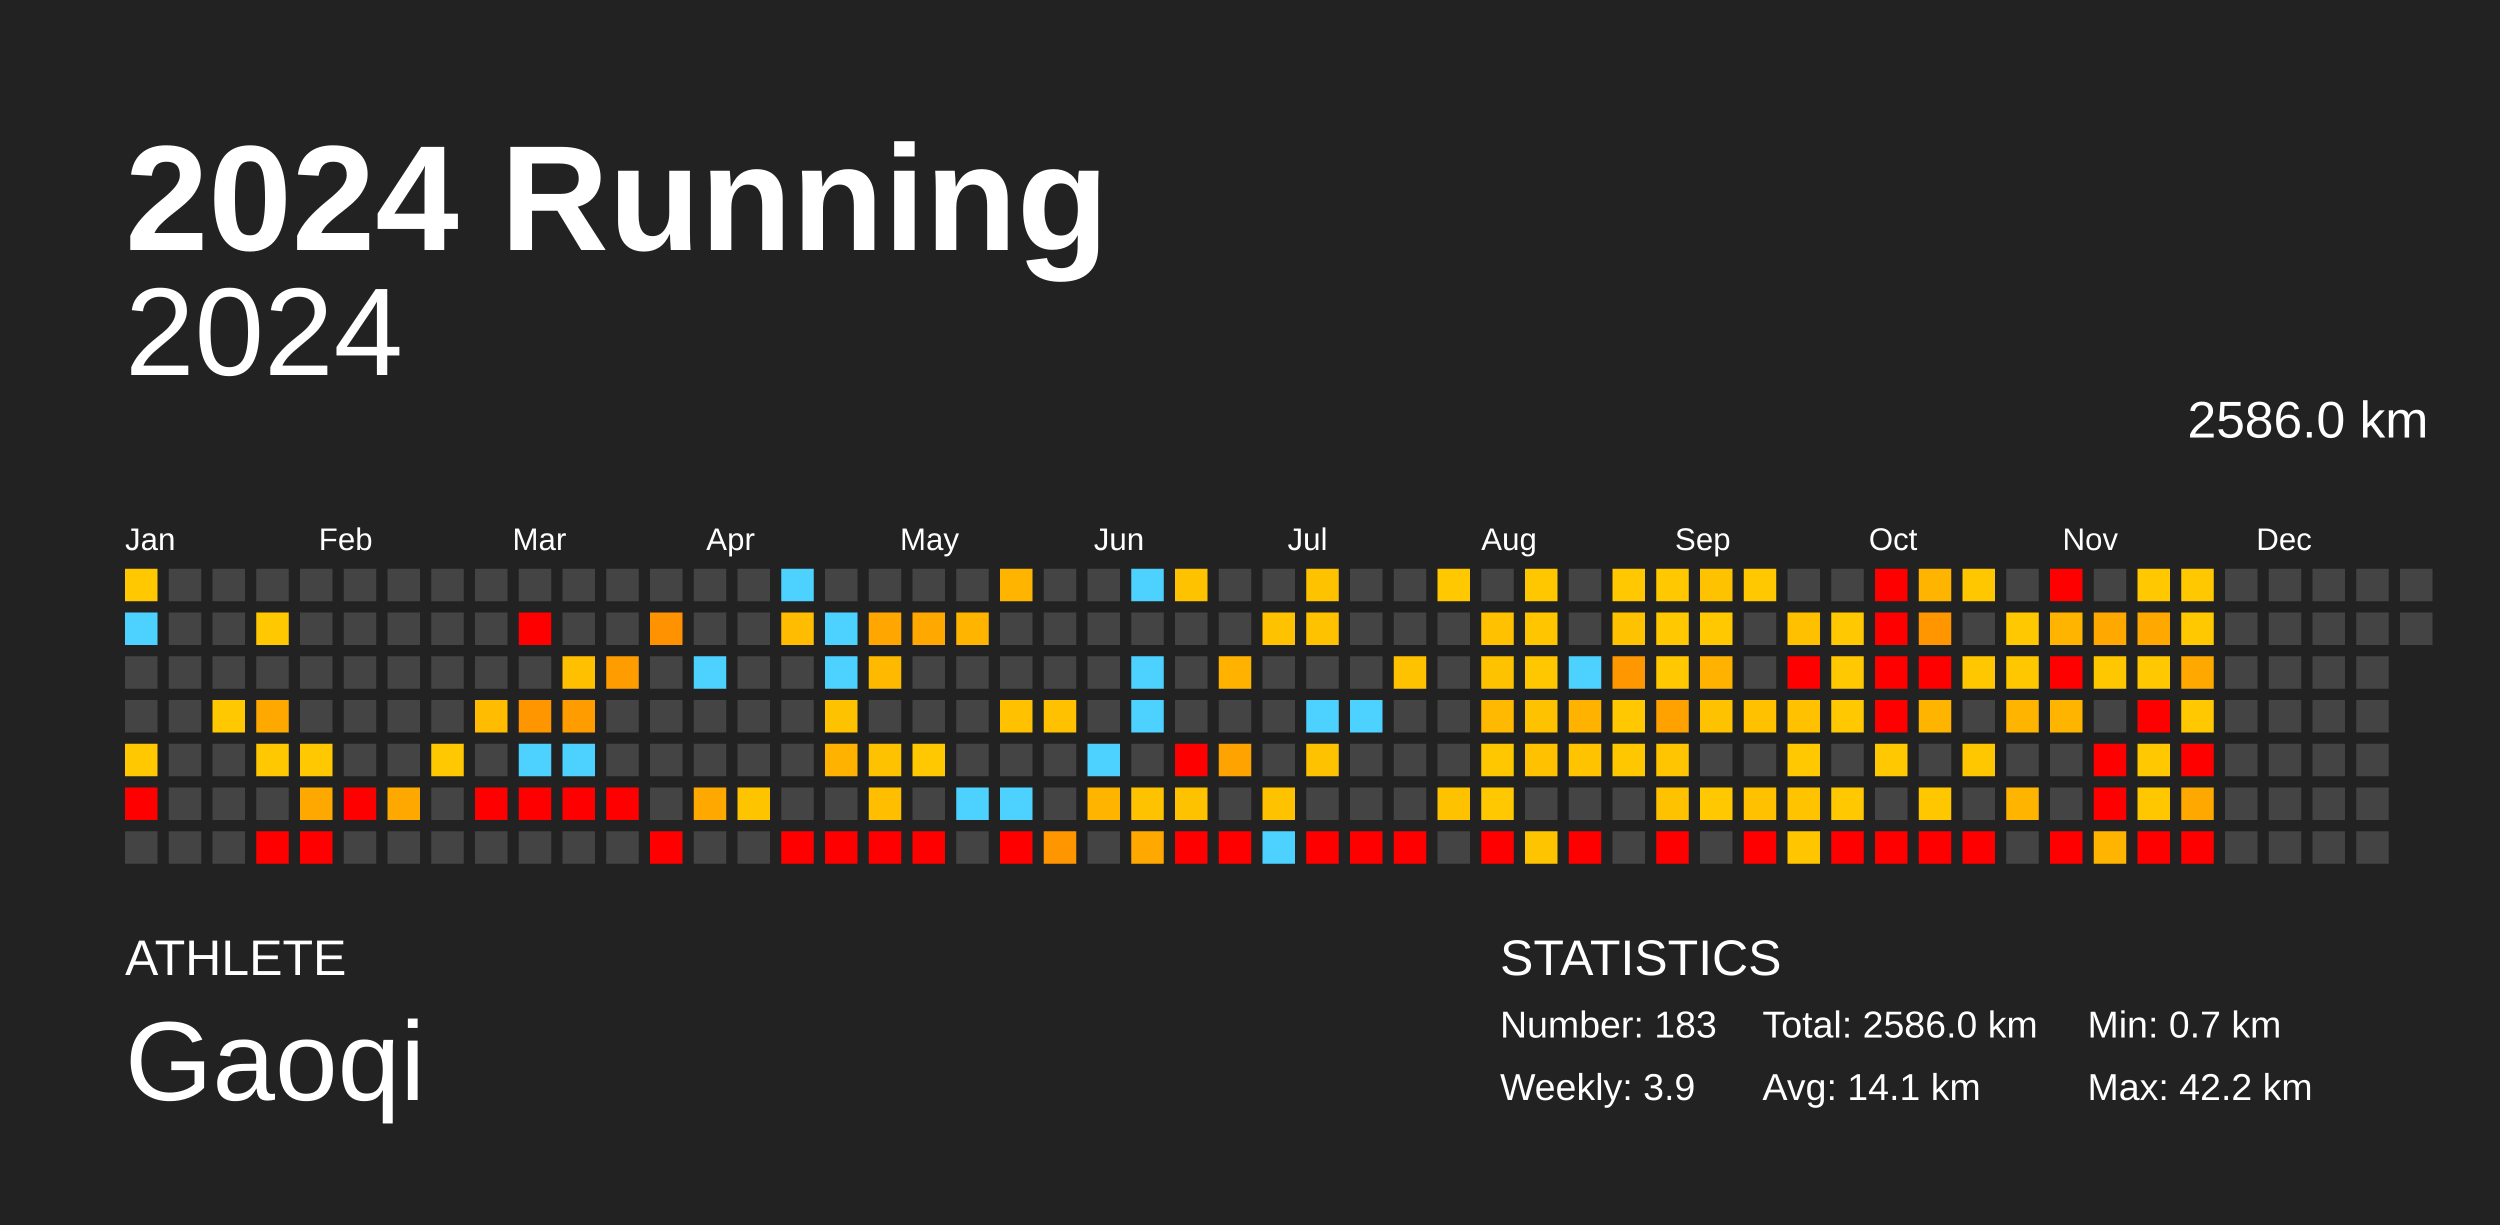
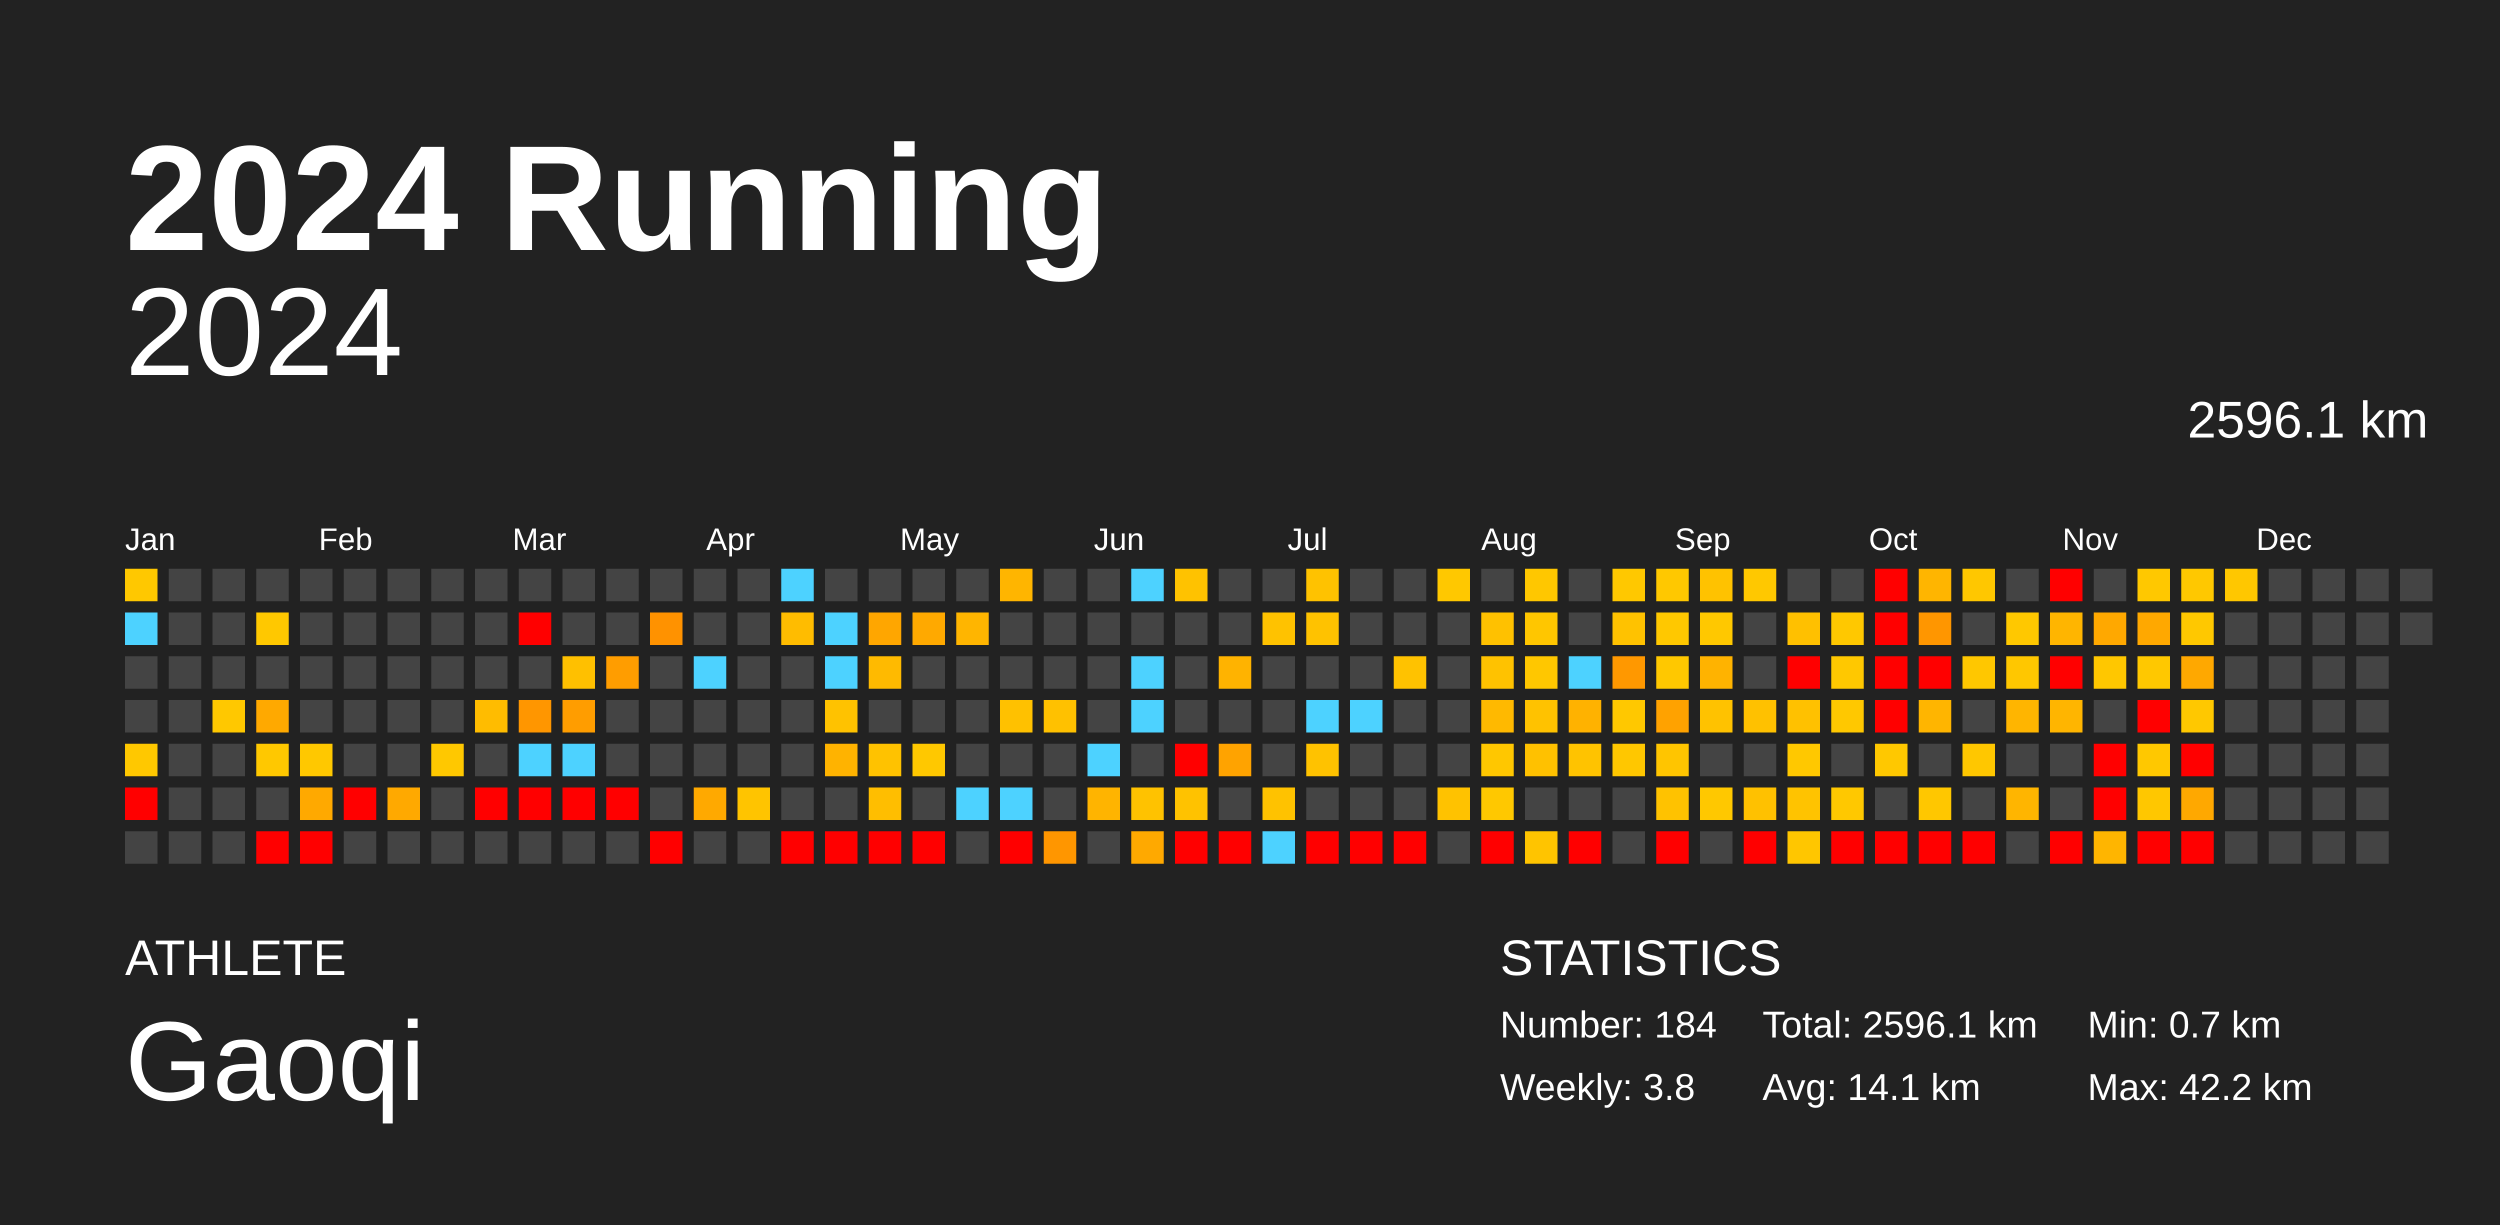
<svg xmlns="http://www.w3.org/2000/svg" baseProfile="full" height="98mm" version="1.1" viewBox="0,0,200,98" width="200mm">
  <defs />
  <rect fill="#222222" height="98" width="200" x="0" y="0" />
  <text fill="#FFFFFF" style="font-size:12px; font-family:Arial; font-weight:bold;" x="10" y="20">2024 Running</text>
  <text fill="#FFFFFF" style="font-size:4px; font-family:Arial" x="10" y="78">ATHLETE</text>
  <text fill="#FFFFFF" style="font-size:9px; font-family:Arial" x="10" y="88">Gaoqi</text>
  <text fill="#FFFFFF" style="font-size:4px; font-family:Arial" x="120" y="78">STATISTICS</text>
-   <text fill="#FFFFFF" style="font-size:3px; font-family:Arial" x="120" y="83">Number: 183</text>
-   <text fill="#FFFFFF" style="font-size:3px; font-family:Arial" x="120" y="88">Weekly: 3.9</text>
-   <text fill="#FFFFFF" style="font-size:3px; font-family:Arial" x="141" y="83">Total: 2586.0 km</text>
+   <text fill="#FFFFFF" style="font-size:3px; font-family:Arial" x="120" y="83">Number: 184</text>
+   <text fill="#FFFFFF" style="font-size:3px; font-family:Arial" x="120" y="88">Weekly: 3.8</text>
+   <text fill="#FFFFFF" style="font-size:3px; font-family:Arial" x="141" y="83">Total: 2596.1 km</text>
  <text fill="#FFFFFF" style="font-size:3px; font-family:Arial" x="141" y="88">Avg: 14.1 km</text>
  <text fill="#FFFFFF" style="font-size:3px; font-family:Arial" x="167" y="83">Min: 0.7 km</text>
  <text fill="#FFFFFF" style="font-size:3px; font-family:Arial" x="167" y="88">Max: 42.2 km</text>
  <text alignment-baseline="hanging" fill="#FFFFFF" style="font-size:10.0px; font-family:Arial;" x="10" y="30">2024</text>
-   <text alignment-baseline="hanging" fill="#FFFFFF" style="font-size:4.125px; font-family:Arial;" x="175" y="35">2586.0 km</text>
+   <text alignment-baseline="hanging" fill="#FFFFFF" style="font-size:4.125px; font-family:Arial;" x="175" y="35">2596.1 km</text>
  <text fill="#FFFFFF" style="font-size:2.5px; font-family:Arial" x="10.0" y="44">Jan</text>
  <text fill="#FFFFFF" style="font-size:2.5px; font-family:Arial" x="25.5" y="44">Feb</text>
  <text fill="#FFFFFF" style="font-size:2.5px; font-family:Arial" x="41.0" y="44">Mar</text>
  <text fill="#FFFFFF" style="font-size:2.5px; font-family:Arial" x="56.5" y="44">Apr</text>
  <text fill="#FFFFFF" style="font-size:2.5px; font-family:Arial" x="72.0" y="44">May</text>
  <text fill="#FFFFFF" style="font-size:2.5px; font-family:Arial" x="87.5" y="44">Jun</text>
  <text fill="#FFFFFF" style="font-size:2.5px; font-family:Arial" x="103.0" y="44">Jul</text>
  <text fill="#FFFFFF" style="font-size:2.5px; font-family:Arial" x="118.5" y="44">Aug</text>
  <text fill="#FFFFFF" style="font-size:2.5px; font-family:Arial" x="134.0" y="44">Sep</text>
  <text fill="#FFFFFF" style="font-size:2.5px; font-family:Arial" x="149.5" y="44">Oct</text>
  <text fill="#FFFFFF" style="font-size:2.5px; font-family:Arial" x="165.0" y="44">Nov</text>
  <text fill="#FFFFFF" style="font-size:2.5px; font-family:Arial" x="180.5" y="44">Dec</text>
  <rect fill="#ffc800" height="2.6" width="2.6" x="10.0" y="45.5" />
  <rect fill="#4dd2ff" height="2.6" width="2.6" x="10.0" y="49.0" />
  <rect fill="#444444" height="2.6" width="2.6" x="10.0" y="52.5" />
  <rect fill="#444444" height="2.6" width="2.6" x="10.0" y="56.0" />
  <rect fill="#ffc800" height="2.6" width="2.6" x="10.0" y="59.5" />
  <rect fill="red" height="2.6" width="2.6" x="10.0" y="63.0" />
  <rect fill="#444444" height="2.6" width="2.6" x="10.0" y="66.5" />
  <rect fill="#444444" height="2.6" width="2.6" x="13.5" y="45.5" />
  <rect fill="#444444" height="2.6" width="2.6" x="13.5" y="49.0" />
  <rect fill="#444444" height="2.6" width="2.6" x="13.5" y="52.5" />
  <rect fill="#444444" height="2.6" width="2.6" x="13.5" y="56.0" />
  <rect fill="#444444" height="2.6" width="2.6" x="13.5" y="59.5" />
  <rect fill="#444444" height="2.6" width="2.6" x="13.5" y="63.0" />
  <rect fill="#444444" height="2.6" width="2.6" x="13.5" y="66.5" />
  <rect fill="#444444" height="2.6" width="2.6" x="17.0" y="45.5" />
  <rect fill="#444444" height="2.6" width="2.6" x="17.0" y="49.0" />
  <rect fill="#444444" height="2.6" width="2.6" x="17.0" y="52.5" />
  <rect fill="#ffc800" height="2.6" width="2.6" x="17.0" y="56.0" />
  <rect fill="#444444" height="2.6" width="2.6" x="17.0" y="59.5" />
  <rect fill="#444444" height="2.6" width="2.6" x="17.0" y="63.0" />
  <rect fill="#444444" height="2.6" width="2.6" x="17.0" y="66.5" />
  <rect fill="#444444" height="2.6" width="2.6" x="20.5" y="45.5" />
  <rect fill="#ffc800" height="2.6" width="2.6" x="20.5" y="49.0" />
  <rect fill="#444444" height="2.6" width="2.6" x="20.5" y="52.5" />
  <rect fill="#ffa900" height="2.6" width="2.6" x="20.5" y="56.0" />
  <rect fill="#ffc800" height="2.6" width="2.6" x="20.5" y="59.5" />
  <rect fill="#444444" height="2.6" width="2.6" x="20.5" y="63.0" />
  <rect fill="red" height="2.6" width="2.6" x="20.5" y="66.5" />
  <rect fill="#444444" height="2.6" width="2.6" x="24.0" y="45.5" />
  <rect fill="#444444" height="2.6" width="2.6" x="24.0" y="49.0" />
  <rect fill="#444444" height="2.6" width="2.6" x="24.0" y="52.5" />
  <rect fill="#444444" height="2.6" width="2.6" x="24.0" y="56.0" />
  <rect fill="#ffc800" height="2.6" width="2.6" x="24.0" y="59.5" />
  <rect fill="#ffa900" height="2.6" width="2.6" x="24.0" y="63.0" />
  <rect fill="red" height="2.6" width="2.6" x="24.0" y="66.5" />
  <rect fill="#444444" height="2.6" width="2.6" x="27.5" y="45.5" />
  <rect fill="#444444" height="2.6" width="2.6" x="27.5" y="49.0" />
  <rect fill="#444444" height="2.6" width="2.6" x="27.5" y="52.5" />
  <rect fill="#444444" height="2.6" width="2.6" x="27.5" y="56.0" />
  <rect fill="#444444" height="2.6" width="2.6" x="27.5" y="59.5" />
  <rect fill="red" height="2.6" width="2.6" x="27.5" y="63.0" />
  <rect fill="#444444" height="2.6" width="2.6" x="27.5" y="66.5" />
  <rect fill="#444444" height="2.6" width="2.6" x="31.0" y="45.5" />
  <rect fill="#444444" height="2.6" width="2.6" x="31.0" y="49.0" />
  <rect fill="#444444" height="2.6" width="2.6" x="31.0" y="52.5" />
  <rect fill="#444444" height="2.6" width="2.6" x="31.0" y="56.0" />
  <rect fill="#444444" height="2.6" width="2.6" x="31.0" y="59.5" />
  <rect fill="#ffa900" height="2.6" width="2.6" x="31.0" y="63.0" />
  <rect fill="#444444" height="2.6" width="2.6" x="31.0" y="66.5" />
  <rect fill="#444444" height="2.6" width="2.6" x="34.5" y="45.5" />
  <rect fill="#444444" height="2.6" width="2.6" x="34.5" y="49.0" />
  <rect fill="#444444" height="2.6" width="2.6" x="34.5" y="52.5" />
  <rect fill="#444444" height="2.6" width="2.6" x="34.5" y="56.0" />
  <rect fill="#ffc800" height="2.6" width="2.6" x="34.5" y="59.5" />
  <rect fill="#444444" height="2.6" width="2.6" x="34.5" y="63.0" />
  <rect fill="#444444" height="2.6" width="2.6" x="34.5" y="66.5" />
  <rect fill="#444444" height="2.6" width="2.6" x="38.0" y="45.5" />
  <rect fill="#444444" height="2.6" width="2.6" x="38.0" y="49.0" />
  <rect fill="#444444" height="2.6" width="2.6" x="38.0" y="52.5" />
  <rect fill="#ffbc00" height="2.6" width="2.6" x="38.0" y="56.0" />
  <rect fill="#444444" height="2.6" width="2.6" x="38.0" y="59.5" />
  <rect fill="red" height="2.6" width="2.6" x="38.0" y="63.0" />
  <rect fill="#444444" height="2.6" width="2.6" x="38.0" y="66.5" />
  <rect fill="#444444" height="2.6" width="2.6" x="41.5" y="45.5" />
  <rect fill="red" height="2.6" width="2.6" x="41.5" y="49.0" />
  <rect fill="#444444" height="2.6" width="2.6" x="41.5" y="52.5" />
  <rect fill="#ff9600" height="2.6" width="2.6" x="41.5" y="56.0" />
  <rect fill="#4dd2ff" height="2.6" width="2.6" x="41.5" y="59.5" />
  <rect fill="red" height="2.6" width="2.6" x="41.5" y="63.0" />
  <rect fill="#444444" height="2.6" width="2.6" x="41.5" y="66.5" />
  <rect fill="#444444" height="2.6" width="2.6" x="45.0" y="45.5" />
  <rect fill="#444444" height="2.6" width="2.6" x="45.0" y="49.0" />
  <rect fill="#ffc000" height="2.6" width="2.6" x="45.0" y="52.5" />
  <rect fill="#ff9d00" height="2.6" width="2.6" x="45.0" y="56.0" />
  <rect fill="#4dd2ff" height="2.6" width="2.6" x="45.0" y="59.5" />
  <rect fill="red" height="2.6" width="2.6" x="45.0" y="63.0" />
  <rect fill="#444444" height="2.6" width="2.6" x="45.0" y="66.5" />
  <rect fill="#444444" height="2.6" width="2.6" x="48.5" y="45.5" />
  <rect fill="#444444" height="2.6" width="2.6" x="48.5" y="49.0" />
  <rect fill="#ff9d00" height="2.6" width="2.6" x="48.5" y="52.5" />
  <rect fill="#444444" height="2.6" width="2.6" x="48.5" y="56.0" />
  <rect fill="#444444" height="2.6" width="2.6" x="48.5" y="59.5" />
  <rect fill="red" height="2.6" width="2.6" x="48.5" y="63.0" />
  <rect fill="#444444" height="2.6" width="2.6" x="48.5" y="66.5" />
  <rect fill="#444444" height="2.6" width="2.6" x="52.0" y="45.5" />
  <rect fill="#ff9200" height="2.6" width="2.6" x="52.0" y="49.0" />
  <rect fill="#444444" height="2.6" width="2.6" x="52.0" y="52.5" />
  <rect fill="#444444" height="2.6" width="2.6" x="52.0" y="56.0" />
  <rect fill="#444444" height="2.6" width="2.6" x="52.0" y="59.5" />
  <rect fill="#444444" height="2.6" width="2.6" x="52.0" y="63.0" />
  <rect fill="red" height="2.6" width="2.6" x="52.0" y="66.5" />
  <rect fill="#444444" height="2.6" width="2.6" x="55.5" y="45.5" />
  <rect fill="#444444" height="2.6" width="2.6" x="55.5" y="49.0" />
  <rect fill="#4dd2ff" height="2.6" width="2.6" x="55.5" y="52.5" />
  <rect fill="#444444" height="2.6" width="2.6" x="55.5" y="56.0" />
  <rect fill="#444444" height="2.6" width="2.6" x="55.5" y="59.5" />
  <rect fill="#ffa900" height="2.6" width="2.6" x="55.5" y="63.0" />
  <rect fill="#444444" height="2.6" width="2.6" x="55.5" y="66.5" />
  <rect fill="#444444" height="2.6" width="2.6" x="59.0" y="45.5" />
  <rect fill="#444444" height="2.6" width="2.6" x="59.0" y="49.0" />
  <rect fill="#444444" height="2.6" width="2.6" x="59.0" y="52.5" />
  <rect fill="#444444" height="2.6" width="2.6" x="59.0" y="56.0" />
  <rect fill="#444444" height="2.6" width="2.6" x="59.0" y="59.5" />
  <rect fill="#ffc400" height="2.6" width="2.6" x="59.0" y="63.0" />
  <rect fill="#444444" height="2.6" width="2.6" x="59.0" y="66.5" />
  <rect fill="#4dd2ff" height="2.6" width="2.6" x="62.5" y="45.5" />
  <rect fill="#ffbc00" height="2.6" width="2.6" x="62.5" y="49.0" />
  <rect fill="#444444" height="2.6" width="2.6" x="62.5" y="52.5" />
  <rect fill="#444444" height="2.6" width="2.6" x="62.5" y="56.0" />
  <rect fill="#444444" height="2.6" width="2.6" x="62.5" y="59.5" />
  <rect fill="#444444" height="2.6" width="2.6" x="62.5" y="63.0" />
  <rect fill="red" height="2.6" width="2.6" x="62.5" y="66.5" />
  <rect fill="#444444" height="2.6" width="2.6" x="66.0" y="45.5" />
  <rect fill="#4dd2ff" height="2.6" width="2.6" x="66.0" y="49.0" />
  <rect fill="#4dd2ff" height="2.6" width="2.6" x="66.0" y="52.5" />
  <rect fill="#ffc200" height="2.6" width="2.6" x="66.0" y="56.0" />
  <rect fill="#ffb300" height="2.6" width="2.6" x="66.0" y="59.5" />
  <rect fill="#444444" height="2.6" width="2.6" x="66.0" y="63.0" />
  <rect fill="red" height="2.6" width="2.6" x="66.0" y="66.5" />
  <rect fill="#444444" height="2.6" width="2.6" x="69.5" y="45.5" />
  <rect fill="#ffa600" height="2.6" width="2.6" x="69.5" y="49.0" />
  <rect fill="#ffba00" height="2.6" width="2.6" x="69.5" y="52.5" />
  <rect fill="#444444" height="2.6" width="2.6" x="69.5" y="56.0" />
  <rect fill="#ffc200" height="2.6" width="2.6" x="69.5" y="59.5" />
  <rect fill="#ffbe00" height="2.6" width="2.6" x="69.5" y="63.0" />
  <rect fill="red" height="2.6" width="2.6" x="69.5" y="66.5" />
  <rect fill="#444444" height="2.6" width="2.6" x="73.0" y="45.5" />
  <rect fill="#ffa900" height="2.6" width="2.6" x="73.0" y="49.0" />
  <rect fill="#444444" height="2.6" width="2.6" x="73.0" y="52.5" />
  <rect fill="#444444" height="2.6" width="2.6" x="73.0" y="56.0" />
  <rect fill="#ffc800" height="2.6" width="2.6" x="73.0" y="59.5" />
  <rect fill="#444444" height="2.6" width="2.6" x="73.0" y="63.0" />
  <rect fill="red" height="2.6" width="2.6" x="73.0" y="66.5" />
  <rect fill="#444444" height="2.6" width="2.6" x="76.5" y="45.5" />
  <rect fill="#ffb500" height="2.6" width="2.6" x="76.5" y="49.0" />
  <rect fill="#444444" height="2.6" width="2.6" x="76.5" y="52.5" />
  <rect fill="#444444" height="2.6" width="2.6" x="76.5" y="56.0" />
  <rect fill="#444444" height="2.6" width="2.6" x="76.5" y="59.5" />
  <rect fill="#4dd2ff" height="2.6" width="2.6" x="76.5" y="63.0" />
  <rect fill="#444444" height="2.6" width="2.6" x="76.5" y="66.5" />
  <rect fill="#ffb500" height="2.6" width="2.6" x="80.0" y="45.5" />
  <rect fill="#444444" height="2.6" width="2.6" x="80.0" y="49.0" />
  <rect fill="#444444" height="2.6" width="2.6" x="80.0" y="52.5" />
  <rect fill="#ffc100" height="2.6" width="2.6" x="80.0" y="56.0" />
  <rect fill="#444444" height="2.6" width="2.6" x="80.0" y="59.5" />
  <rect fill="#4dd2ff" height="2.6" width="2.6" x="80.0" y="63.0" />
  <rect fill="red" height="2.6" width="2.6" x="80.0" y="66.5" />
  <rect fill="#444444" height="2.6" width="2.6" x="83.5" y="45.5" />
  <rect fill="#444444" height="2.6" width="2.6" x="83.5" y="49.0" />
  <rect fill="#444444" height="2.6" width="2.6" x="83.5" y="52.5" />
  <rect fill="#ffc100" height="2.6" width="2.6" x="83.5" y="56.0" />
  <rect fill="#444444" height="2.6" width="2.6" x="83.5" y="59.5" />
  <rect fill="#444444" height="2.6" width="2.6" x="83.5" y="63.0" />
  <rect fill="#ff9600" height="2.6" width="2.6" x="83.5" y="66.5" />
  <rect fill="#444444" height="2.6" width="2.6" x="87.0" y="45.5" />
  <rect fill="#444444" height="2.6" width="2.6" x="87.0" y="49.0" />
  <rect fill="#444444" height="2.6" width="2.6" x="87.0" y="52.5" />
  <rect fill="#444444" height="2.6" width="2.6" x="87.0" y="56.0" />
  <rect fill="#4dd2ff" height="2.6" width="2.6" x="87.0" y="59.5" />
  <rect fill="#ffb400" height="2.6" width="2.6" x="87.0" y="63.0" />
  <rect fill="#444444" height="2.6" width="2.6" x="87.0" y="66.5" />
  <rect fill="#4dd2ff" height="2.6" width="2.6" x="90.5" y="45.5" />
  <rect fill="#444444" height="2.6" width="2.6" x="90.5" y="49.0" />
  <rect fill="#4dd2ff" height="2.6" width="2.6" x="90.5" y="52.5" />
  <rect fill="#4dd2ff" height="2.6" width="2.6" x="90.5" y="56.0" />
  <rect fill="#444444" height="2.6" width="2.6" x="90.5" y="59.5" />
  <rect fill="#ffc200" height="2.6" width="2.6" x="90.5" y="63.0" />
  <rect fill="#ffa900" height="2.6" width="2.6" x="90.5" y="66.5" />
  <rect fill="#ffc200" height="2.6" width="2.6" x="94.0" y="45.5" />
  <rect fill="#444444" height="2.6" width="2.6" x="94.0" y="49.0" />
  <rect fill="#444444" height="2.6" width="2.6" x="94.0" y="52.5" />
  <rect fill="#444444" height="2.6" width="2.6" x="94.0" y="56.0" />
  <rect fill="red" height="2.6" width="2.6" x="94.0" y="59.5" />
  <rect fill="#ffc200" height="2.6" width="2.6" x="94.0" y="63.0" />
  <rect fill="red" height="2.6" width="2.6" x="94.0" y="66.5" />
  <rect fill="#444444" height="2.6" width="2.6" x="97.5" y="45.5" />
  <rect fill="#444444" height="2.6" width="2.6" x="97.5" y="49.0" />
  <rect fill="#ffb300" height="2.6" width="2.6" x="97.5" y="52.5" />
  <rect fill="#444444" height="2.6" width="2.6" x="97.5" y="56.0" />
  <rect fill="#ffa300" height="2.6" width="2.6" x="97.5" y="59.5" />
  <rect fill="#444444" height="2.6" width="2.6" x="97.5" y="63.0" />
  <rect fill="red" height="2.6" width="2.6" x="97.5" y="66.5" />
  <rect fill="#444444" height="2.6" width="2.6" x="101.0" y="45.5" />
  <rect fill="#ffc200" height="2.6" width="2.6" x="101.0" y="49.0" />
  <rect fill="#444444" height="2.6" width="2.6" x="101.0" y="52.5" />
  <rect fill="#444444" height="2.6" width="2.6" x="101.0" y="56.0" />
  <rect fill="#444444" height="2.6" width="2.6" x="101.0" y="59.5" />
  <rect fill="#ffc200" height="2.6" width="2.6" x="101.0" y="63.0" />
  <rect fill="#4dd2ff" height="2.6" width="2.6" x="101.0" y="66.5" />
  <rect fill="#ffc200" height="2.6" width="2.6" x="104.5" y="45.5" />
  <rect fill="#ffc200" height="2.6" width="2.6" x="104.5" y="49.0" />
  <rect fill="#444444" height="2.6" width="2.6" x="104.5" y="52.5" />
  <rect fill="#4dd2ff" height="2.6" width="2.6" x="104.5" y="56.0" />
  <rect fill="#ffc200" height="2.6" width="2.6" x="104.5" y="59.5" />
  <rect fill="#444444" height="2.6" width="2.6" x="104.5" y="63.0" />
  <rect fill="red" height="2.6" width="2.6" x="104.5" y="66.5" />
  <rect fill="#444444" height="2.6" width="2.6" x="108.0" y="45.5" />
  <rect fill="#444444" height="2.6" width="2.6" x="108.0" y="49.0" />
  <rect fill="#444444" height="2.6" width="2.6" x="108.0" y="52.5" />
  <rect fill="#4dd2ff" height="2.6" width="2.6" x="108.0" y="56.0" />
  <rect fill="#444444" height="2.6" width="2.6" x="108.0" y="59.5" />
  <rect fill="#444444" height="2.6" width="2.6" x="108.0" y="63.0" />
  <rect fill="red" height="2.6" width="2.6" x="108.0" y="66.5" />
  <rect fill="#444444" height="2.6" width="2.6" x="111.5" y="45.5" />
  <rect fill="#444444" height="2.6" width="2.6" x="111.5" y="49.0" />
  <rect fill="#ffc200" height="2.6" width="2.6" x="111.5" y="52.5" />
  <rect fill="#444444" height="2.6" width="2.6" x="111.5" y="56.0" />
  <rect fill="#444444" height="2.6" width="2.6" x="111.5" y="59.5" />
  <rect fill="#444444" height="2.6" width="2.6" x="111.5" y="63.0" />
  <rect fill="red" height="2.6" width="2.6" x="111.5" y="66.5" />
  <rect fill="#ffc800" height="2.6" width="2.6" x="115.0" y="45.5" />
  <rect fill="#444444" height="2.6" width="2.6" x="115.0" y="49.0" />
  <rect fill="#444444" height="2.6" width="2.6" x="115.0" y="52.5" />
  <rect fill="#444444" height="2.6" width="2.6" x="115.0" y="56.0" />
  <rect fill="#444444" height="2.6" width="2.6" x="115.0" y="59.5" />
  <rect fill="#ffc200" height="2.6" width="2.6" x="115.0" y="63.0" />
  <rect fill="#444444" height="2.6" width="2.6" x="115.0" y="66.5" />
  <rect fill="#444444" height="2.6" width="2.6" x="118.5" y="45.5" />
  <rect fill="#ffc100" height="2.6" width="2.6" x="118.5" y="49.0" />
  <rect fill="#ffc200" height="2.6" width="2.6" x="118.5" y="52.5" />
  <rect fill="#ffb900" height="2.6" width="2.6" x="118.5" y="56.0" />
  <rect fill="#ffc700" height="2.6" width="2.6" x="118.5" y="59.5" />
  <rect fill="#ffc800" height="2.6" width="2.6" x="118.5" y="63.0" />
  <rect fill="red" height="2.6" width="2.6" x="118.5" y="66.5" />
  <rect fill="#ffc700" height="2.6" width="2.6" x="122.0" y="45.5" />
  <rect fill="#ffc600" height="2.6" width="2.6" x="122.0" y="49.0" />
  <rect fill="#ffc700" height="2.6" width="2.6" x="122.0" y="52.5" />
  <rect fill="#ffc200" height="2.6" width="2.6" x="122.0" y="56.0" />
  <rect fill="#ffc100" height="2.6" width="2.6" x="122.0" y="59.5" />
  <rect fill="#444444" height="2.6" width="2.6" x="122.0" y="63.0" />
  <rect fill="#ffc400" height="2.6" width="2.6" x="122.0" y="66.5" />
  <rect fill="#444444" height="2.6" width="2.6" x="125.5" y="45.5" />
  <rect fill="#444444" height="2.6" width="2.6" x="125.5" y="49.0" />
  <rect fill="#4dd2ff" height="2.6" width="2.6" x="125.5" y="52.5" />
  <rect fill="#ffb200" height="2.6" width="2.6" x="125.5" y="56.0" />
  <rect fill="#ffc300" height="2.6" width="2.6" x="125.5" y="59.5" />
  <rect fill="#444444" height="2.6" width="2.6" x="125.5" y="63.0" />
  <rect fill="red" height="2.6" width="2.6" x="125.5" y="66.5" />
  <rect fill="#ffc800" height="2.6" width="2.6" x="129.0" y="45.5" />
  <rect fill="#ffc200" height="2.6" width="2.6" x="129.0" y="49.0" />
  <rect fill="#ff9800" height="2.6" width="2.6" x="129.0" y="52.5" />
  <rect fill="#ffc800" height="2.6" width="2.6" x="129.0" y="56.0" />
  <rect fill="#ffc700" height="2.6" width="2.6" x="129.0" y="59.5" />
  <rect fill="#444444" height="2.6" width="2.6" x="129.0" y="63.0" />
  <rect fill="#444444" height="2.6" width="2.6" x="129.0" y="66.5" />
  <rect fill="#ffc800" height="2.6" width="2.6" x="132.5" y="45.5" />
  <rect fill="#ffc800" height="2.6" width="2.6" x="132.5" y="49.0" />
  <rect fill="#ffc800" height="2.6" width="2.6" x="132.5" y="52.5" />
  <rect fill="#ffa200" height="2.6" width="2.6" x="132.5" y="56.0" />
  <rect fill="#ffc500" height="2.6" width="2.6" x="132.5" y="59.5" />
  <rect fill="#ffc200" height="2.6" width="2.6" x="132.5" y="63.0" />
  <rect fill="red" height="2.6" width="2.6" x="132.5" y="66.5" />
  <rect fill="#ffc200" height="2.6" width="2.6" x="136.0" y="45.5" />
  <rect fill="#ffc800" height="2.6" width="2.6" x="136.0" y="49.0" />
  <rect fill="#ffb300" height="2.6" width="2.6" x="136.0" y="52.5" />
  <rect fill="#ffc200" height="2.6" width="2.6" x="136.0" y="56.0" />
  <rect fill="#444444" height="2.6" width="2.6" x="136.0" y="59.5" />
  <rect fill="#ffc800" height="2.6" width="2.6" x="136.0" y="63.0" />
  <rect fill="#444444" height="2.6" width="2.6" x="136.0" y="66.5" />
  <rect fill="#ffc800" height="2.6" width="2.6" x="139.5" y="45.5" />
  <rect fill="#444444" height="2.6" width="2.6" x="139.5" y="49.0" />
  <rect fill="#444444" height="2.6" width="2.6" x="139.5" y="52.5" />
  <rect fill="#ffc100" height="2.6" width="2.6" x="139.5" y="56.0" />
  <rect fill="#444444" height="2.6" width="2.6" x="139.5" y="59.5" />
  <rect fill="#ffc100" height="2.6" width="2.6" x="139.5" y="63.0" />
  <rect fill="red" height="2.6" width="2.6" x="139.5" y="66.5" />
  <rect fill="#444444" height="2.6" width="2.6" x="143.0" y="45.5" />
  <rect fill="#ffc000" height="2.6" width="2.6" x="143.0" y="49.0" />
  <rect fill="red" height="2.6" width="2.6" x="143.0" y="52.5" />
  <rect fill="#ffc100" height="2.6" width="2.6" x="143.0" y="56.0" />
  <rect fill="#ffc800" height="2.6" width="2.6" x="143.0" y="59.5" />
  <rect fill="#ffc300" height="2.6" width="2.6" x="143.0" y="63.0" />
  <rect fill="#ffc600" height="2.6" width="2.6" x="143.0" y="66.5" />
  <rect fill="#444444" height="2.6" width="2.6" x="146.5" y="45.5" />
  <rect fill="#ffc800" height="2.6" width="2.6" x="146.5" y="49.0" />
  <rect fill="#ffc800" height="2.6" width="2.6" x="146.5" y="52.5" />
  <rect fill="#ffc800" height="2.6" width="2.6" x="146.5" y="56.0" />
  <rect fill="#444444" height="2.6" width="2.6" x="146.5" y="59.5" />
  <rect fill="#ffc800" height="2.6" width="2.6" x="146.5" y="63.0" />
  <rect fill="red" height="2.6" width="2.6" x="146.5" y="66.5" />
  <rect fill="red" height="2.6" width="2.6" x="150.0" y="45.5" />
  <rect fill="red" height="2.6" width="2.6" x="150.0" y="49.0" />
  <rect fill="red" height="2.6" width="2.6" x="150.0" y="52.5" />
  <rect fill="red" height="2.6" width="2.6" x="150.0" y="56.0" />
  <rect fill="#ffc800" height="2.6" width="2.6" x="150.0" y="59.5" />
  <rect fill="#444444" height="2.6" width="2.6" x="150.0" y="63.0" />
  <rect fill="red" height="2.6" width="2.6" x="150.0" y="66.5" />
  <rect fill="#ffb500" height="2.6" width="2.6" x="153.5" y="45.5" />
  <rect fill="#ff9600" height="2.6" width="2.6" x="153.5" y="49.0" />
  <rect fill="red" height="2.6" width="2.6" x="153.5" y="52.5" />
  <rect fill="#ffb500" height="2.6" width="2.6" x="153.5" y="56.0" />
  <rect fill="#444444" height="2.6" width="2.6" x="153.5" y="59.5" />
  <rect fill="#ffc700" height="2.6" width="2.6" x="153.5" y="63.0" />
  <rect fill="red" height="2.6" width="2.6" x="153.5" y="66.5" />
  <rect fill="#ffc700" height="2.6" width="2.6" x="157.0" y="45.5" />
  <rect fill="#444444" height="2.6" width="2.6" x="157.0" y="49.0" />
  <rect fill="#ffc700" height="2.6" width="2.6" x="157.0" y="52.5" />
  <rect fill="#444444" height="2.6" width="2.6" x="157.0" y="56.0" />
  <rect fill="#ffc700" height="2.6" width="2.6" x="157.0" y="59.5" />
  <rect fill="#444444" height="2.6" width="2.6" x="157.0" y="63.0" />
  <rect fill="red" height="2.6" width="2.6" x="157.0" y="66.5" />
  <rect fill="#444444" height="2.6" width="2.6" x="160.5" y="45.5" />
  <rect fill="#ffc800" height="2.6" width="2.6" x="160.5" y="49.0" />
  <rect fill="#ffc700" height="2.6" width="2.6" x="160.5" y="52.5" />
  <rect fill="#ffb500" height="2.6" width="2.6" x="160.5" y="56.0" />
  <rect fill="#444444" height="2.6" width="2.6" x="160.5" y="59.5" />
  <rect fill="#ffb500" height="2.6" width="2.6" x="160.5" y="63.0" />
  <rect fill="#444444" height="2.6" width="2.6" x="160.5" y="66.5" />
  <rect fill="red" height="2.6" width="2.6" x="164.0" y="45.5" />
  <rect fill="#ffb500" height="2.6" width="2.6" x="164.0" y="49.0" />
  <rect fill="red" height="2.6" width="2.6" x="164.0" y="52.5" />
  <rect fill="#ffb500" height="2.6" width="2.6" x="164.0" y="56.0" />
  <rect fill="#444444" height="2.6" width="2.6" x="164.0" y="59.5" />
  <rect fill="#444444" height="2.6" width="2.6" x="164.0" y="63.0" />
  <rect fill="red" height="2.6" width="2.6" x="164.0" y="66.5" />
  <rect fill="#444444" height="2.6" width="2.6" x="167.5" y="45.5" />
  <rect fill="#ffa800" height="2.6" width="2.6" x="167.5" y="49.0" />
  <rect fill="#ffc700" height="2.6" width="2.6" x="167.5" y="52.5" />
  <rect fill="#444444" height="2.6" width="2.6" x="167.5" y="56.0" />
  <rect fill="red" height="2.6" width="2.6" x="167.5" y="59.5" />
  <rect fill="red" height="2.6" width="2.6" x="167.5" y="63.0" />
  <rect fill="#ffb500" height="2.6" width="2.6" x="167.5" y="66.5" />
  <rect fill="#ffc800" height="2.6" width="2.6" x="171.0" y="45.5" />
  <rect fill="#ffa800" height="2.6" width="2.6" x="171.0" y="49.0" />
  <rect fill="#ffc800" height="2.6" width="2.6" x="171.0" y="52.5" />
  <rect fill="red" height="2.6" width="2.6" x="171.0" y="56.0" />
  <rect fill="#ffc800" height="2.6" width="2.6" x="171.0" y="59.5" />
  <rect fill="#ffc700" height="2.6" width="2.6" x="171.0" y="63.0" />
  <rect fill="red" height="2.6" width="2.6" x="171.0" y="66.5" />
  <rect fill="#ffc800" height="2.6" width="2.6" x="174.5" y="45.5" />
  <rect fill="#ffc800" height="2.6" width="2.6" x="174.5" y="49.0" />
  <rect fill="#ffa800" height="2.6" width="2.6" x="174.5" y="52.5" />
  <rect fill="#ffc800" height="2.6" width="2.6" x="174.5" y="56.0" />
  <rect fill="red" height="2.6" width="2.6" x="174.5" y="59.5" />
  <rect fill="#ffa800" height="2.6" width="2.6" x="174.5" y="63.0" />
  <rect fill="red" height="2.6" width="2.6" x="174.5" y="66.5" />
-   <rect fill="#444444" height="2.6" width="2.6" x="178.0" y="45.5" />
+   <rect fill="#ffc700" height="2.6" width="2.6" x="178.0" y="45.5" />
  <rect fill="#444444" height="2.6" width="2.6" x="178.0" y="49.0" />
  <rect fill="#444444" height="2.6" width="2.6" x="178.0" y="52.5" />
  <rect fill="#444444" height="2.6" width="2.6" x="178.0" y="56.0" />
  <rect fill="#444444" height="2.6" width="2.6" x="178.0" y="59.5" />
  <rect fill="#444444" height="2.6" width="2.6" x="178.0" y="63.0" />
  <rect fill="#444444" height="2.6" width="2.6" x="178.0" y="66.5" />
  <rect fill="#444444" height="2.6" width="2.6" x="181.5" y="45.5" />
  <rect fill="#444444" height="2.6" width="2.6" x="181.5" y="49.0" />
  <rect fill="#444444" height="2.6" width="2.6" x="181.5" y="52.5" />
  <rect fill="#444444" height="2.6" width="2.6" x="181.5" y="56.0" />
  <rect fill="#444444" height="2.6" width="2.6" x="181.5" y="59.5" />
  <rect fill="#444444" height="2.6" width="2.6" x="181.5" y="63.0" />
  <rect fill="#444444" height="2.6" width="2.6" x="181.5" y="66.5" />
  <rect fill="#444444" height="2.6" width="2.6" x="185.0" y="45.5" />
  <rect fill="#444444" height="2.6" width="2.6" x="185.0" y="49.0" />
  <rect fill="#444444" height="2.6" width="2.6" x="185.0" y="52.5" />
  <rect fill="#444444" height="2.6" width="2.6" x="185.0" y="56.0" />
  <rect fill="#444444" height="2.6" width="2.6" x="185.0" y="59.5" />
  <rect fill="#444444" height="2.6" width="2.6" x="185.0" y="63.0" />
  <rect fill="#444444" height="2.6" width="2.6" x="185.0" y="66.5" />
  <rect fill="#444444" height="2.6" width="2.6" x="188.5" y="45.5" />
  <rect fill="#444444" height="2.6" width="2.6" x="188.5" y="49.0" />
  <rect fill="#444444" height="2.6" width="2.6" x="188.5" y="52.5" />
  <rect fill="#444444" height="2.6" width="2.6" x="188.5" y="56.0" />
  <rect fill="#444444" height="2.6" width="2.6" x="188.5" y="59.5" />
  <rect fill="#444444" height="2.6" width="2.6" x="188.5" y="63.0" />
  <rect fill="#444444" height="2.6" width="2.6" x="188.5" y="66.5" />
  <rect fill="#444444" height="2.6" width="2.6" x="192.0" y="45.5" />
  <rect fill="#444444" height="2.6" width="2.6" x="192.0" y="49.0" />
</svg>
